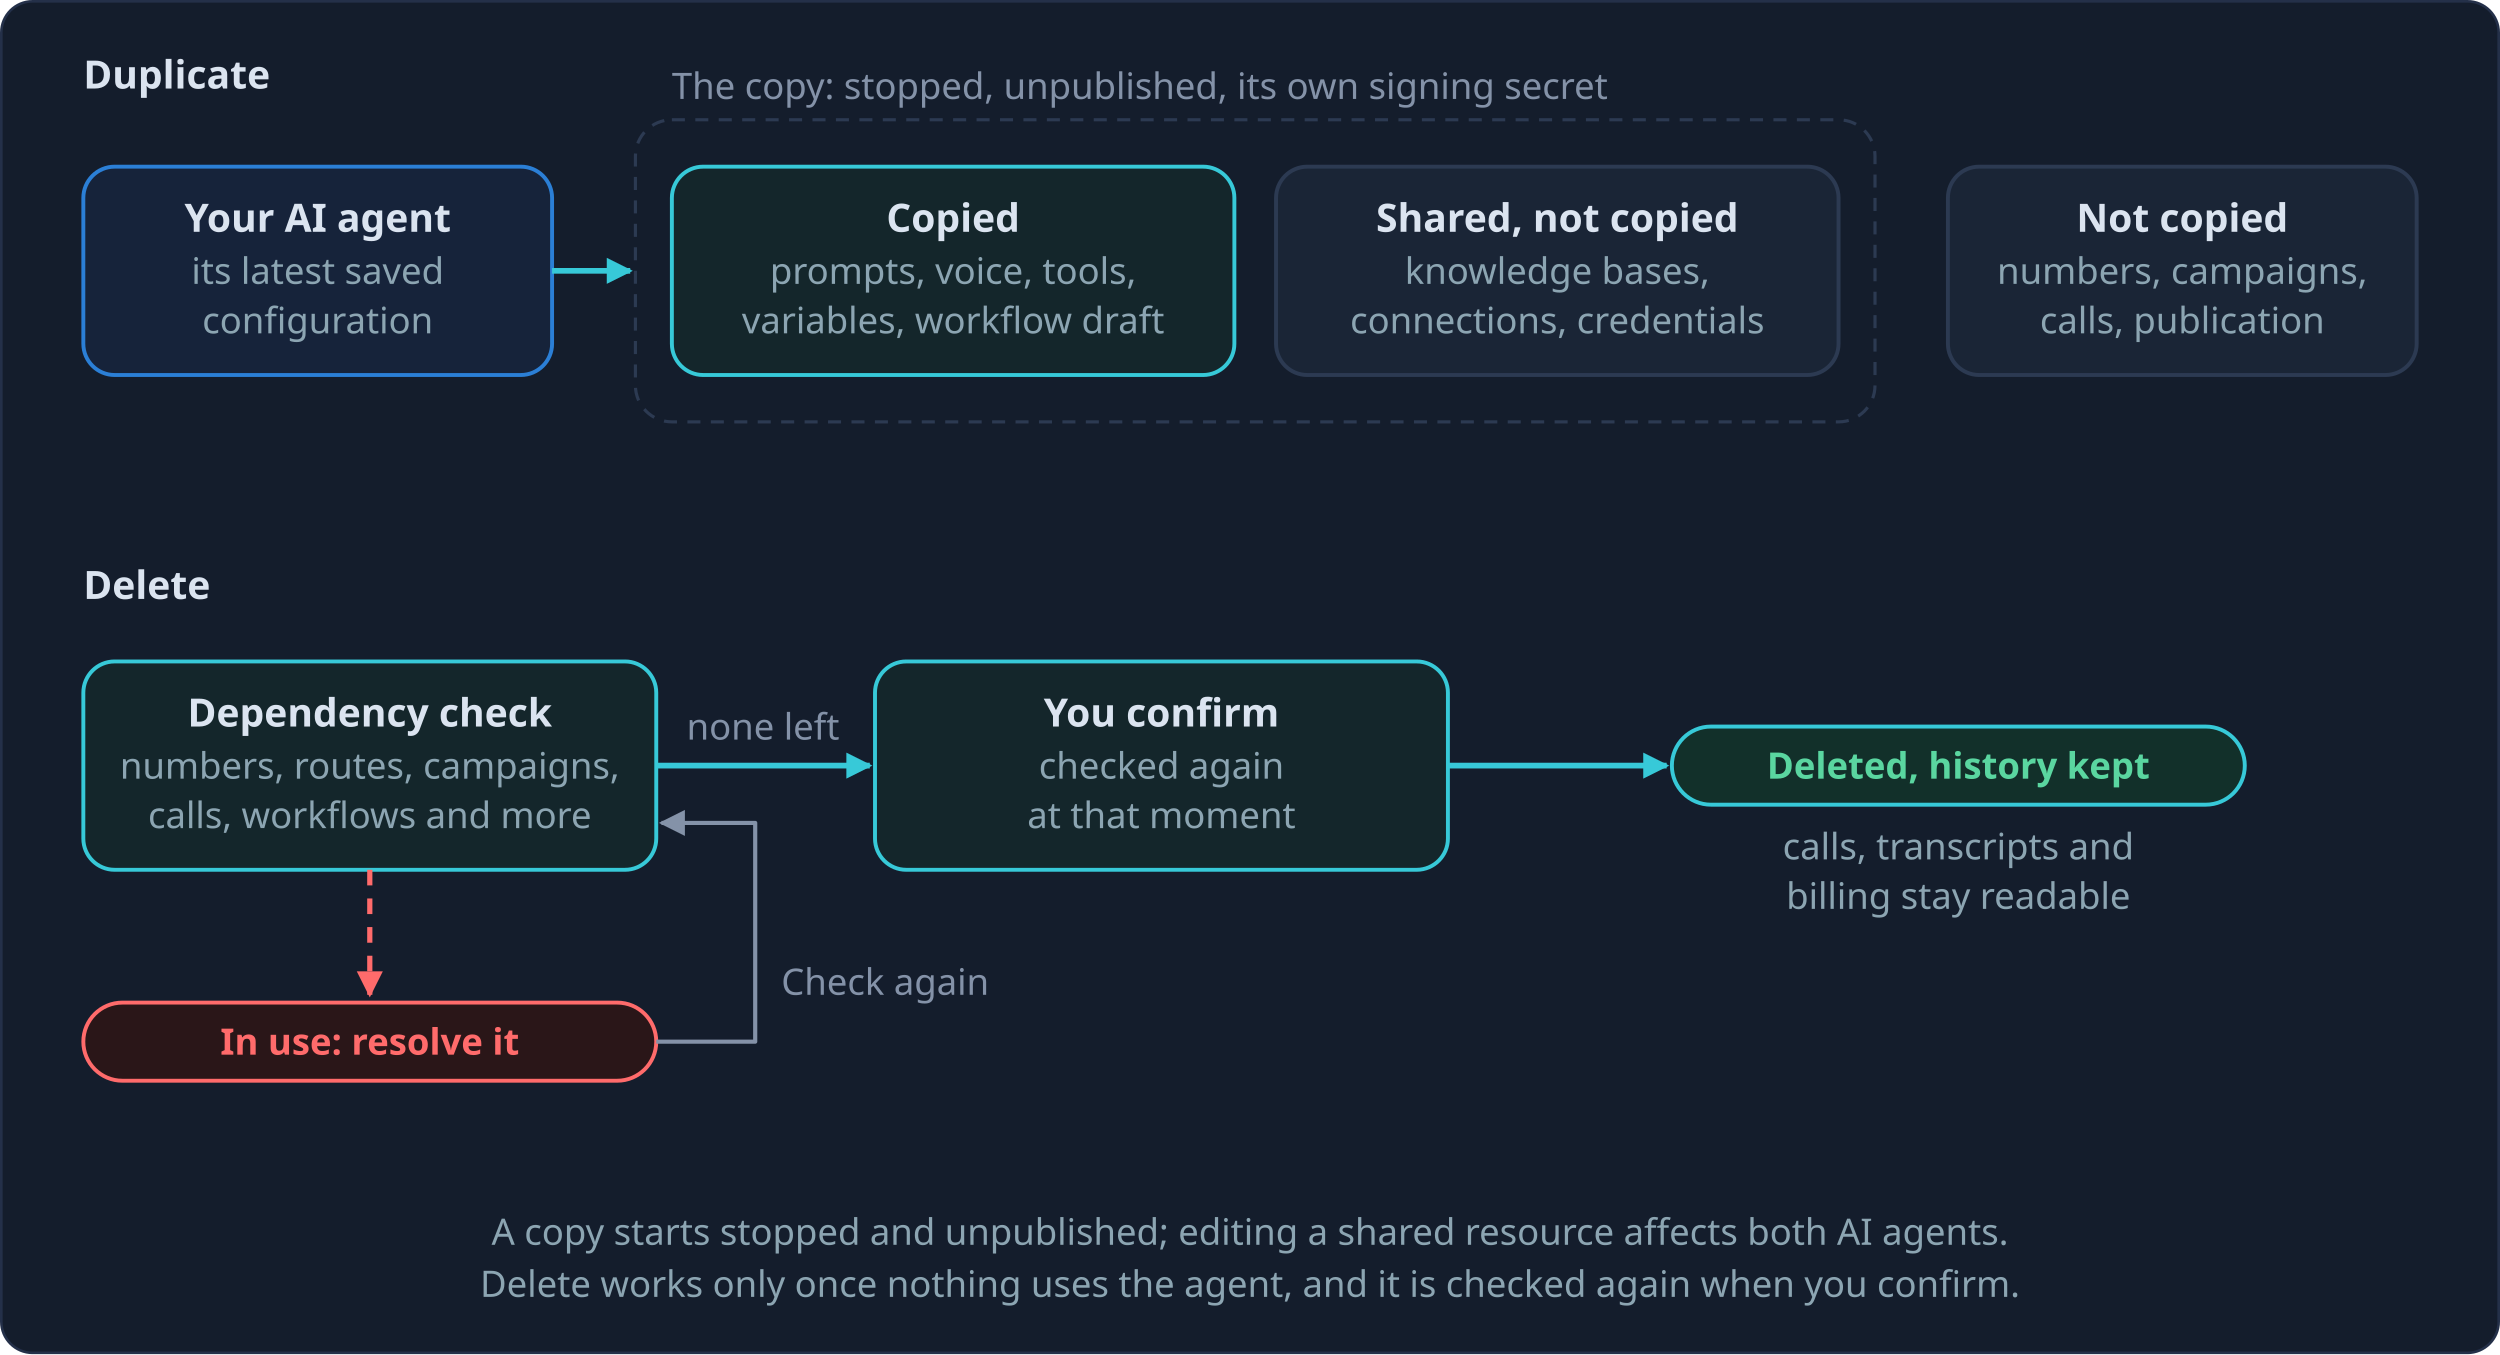
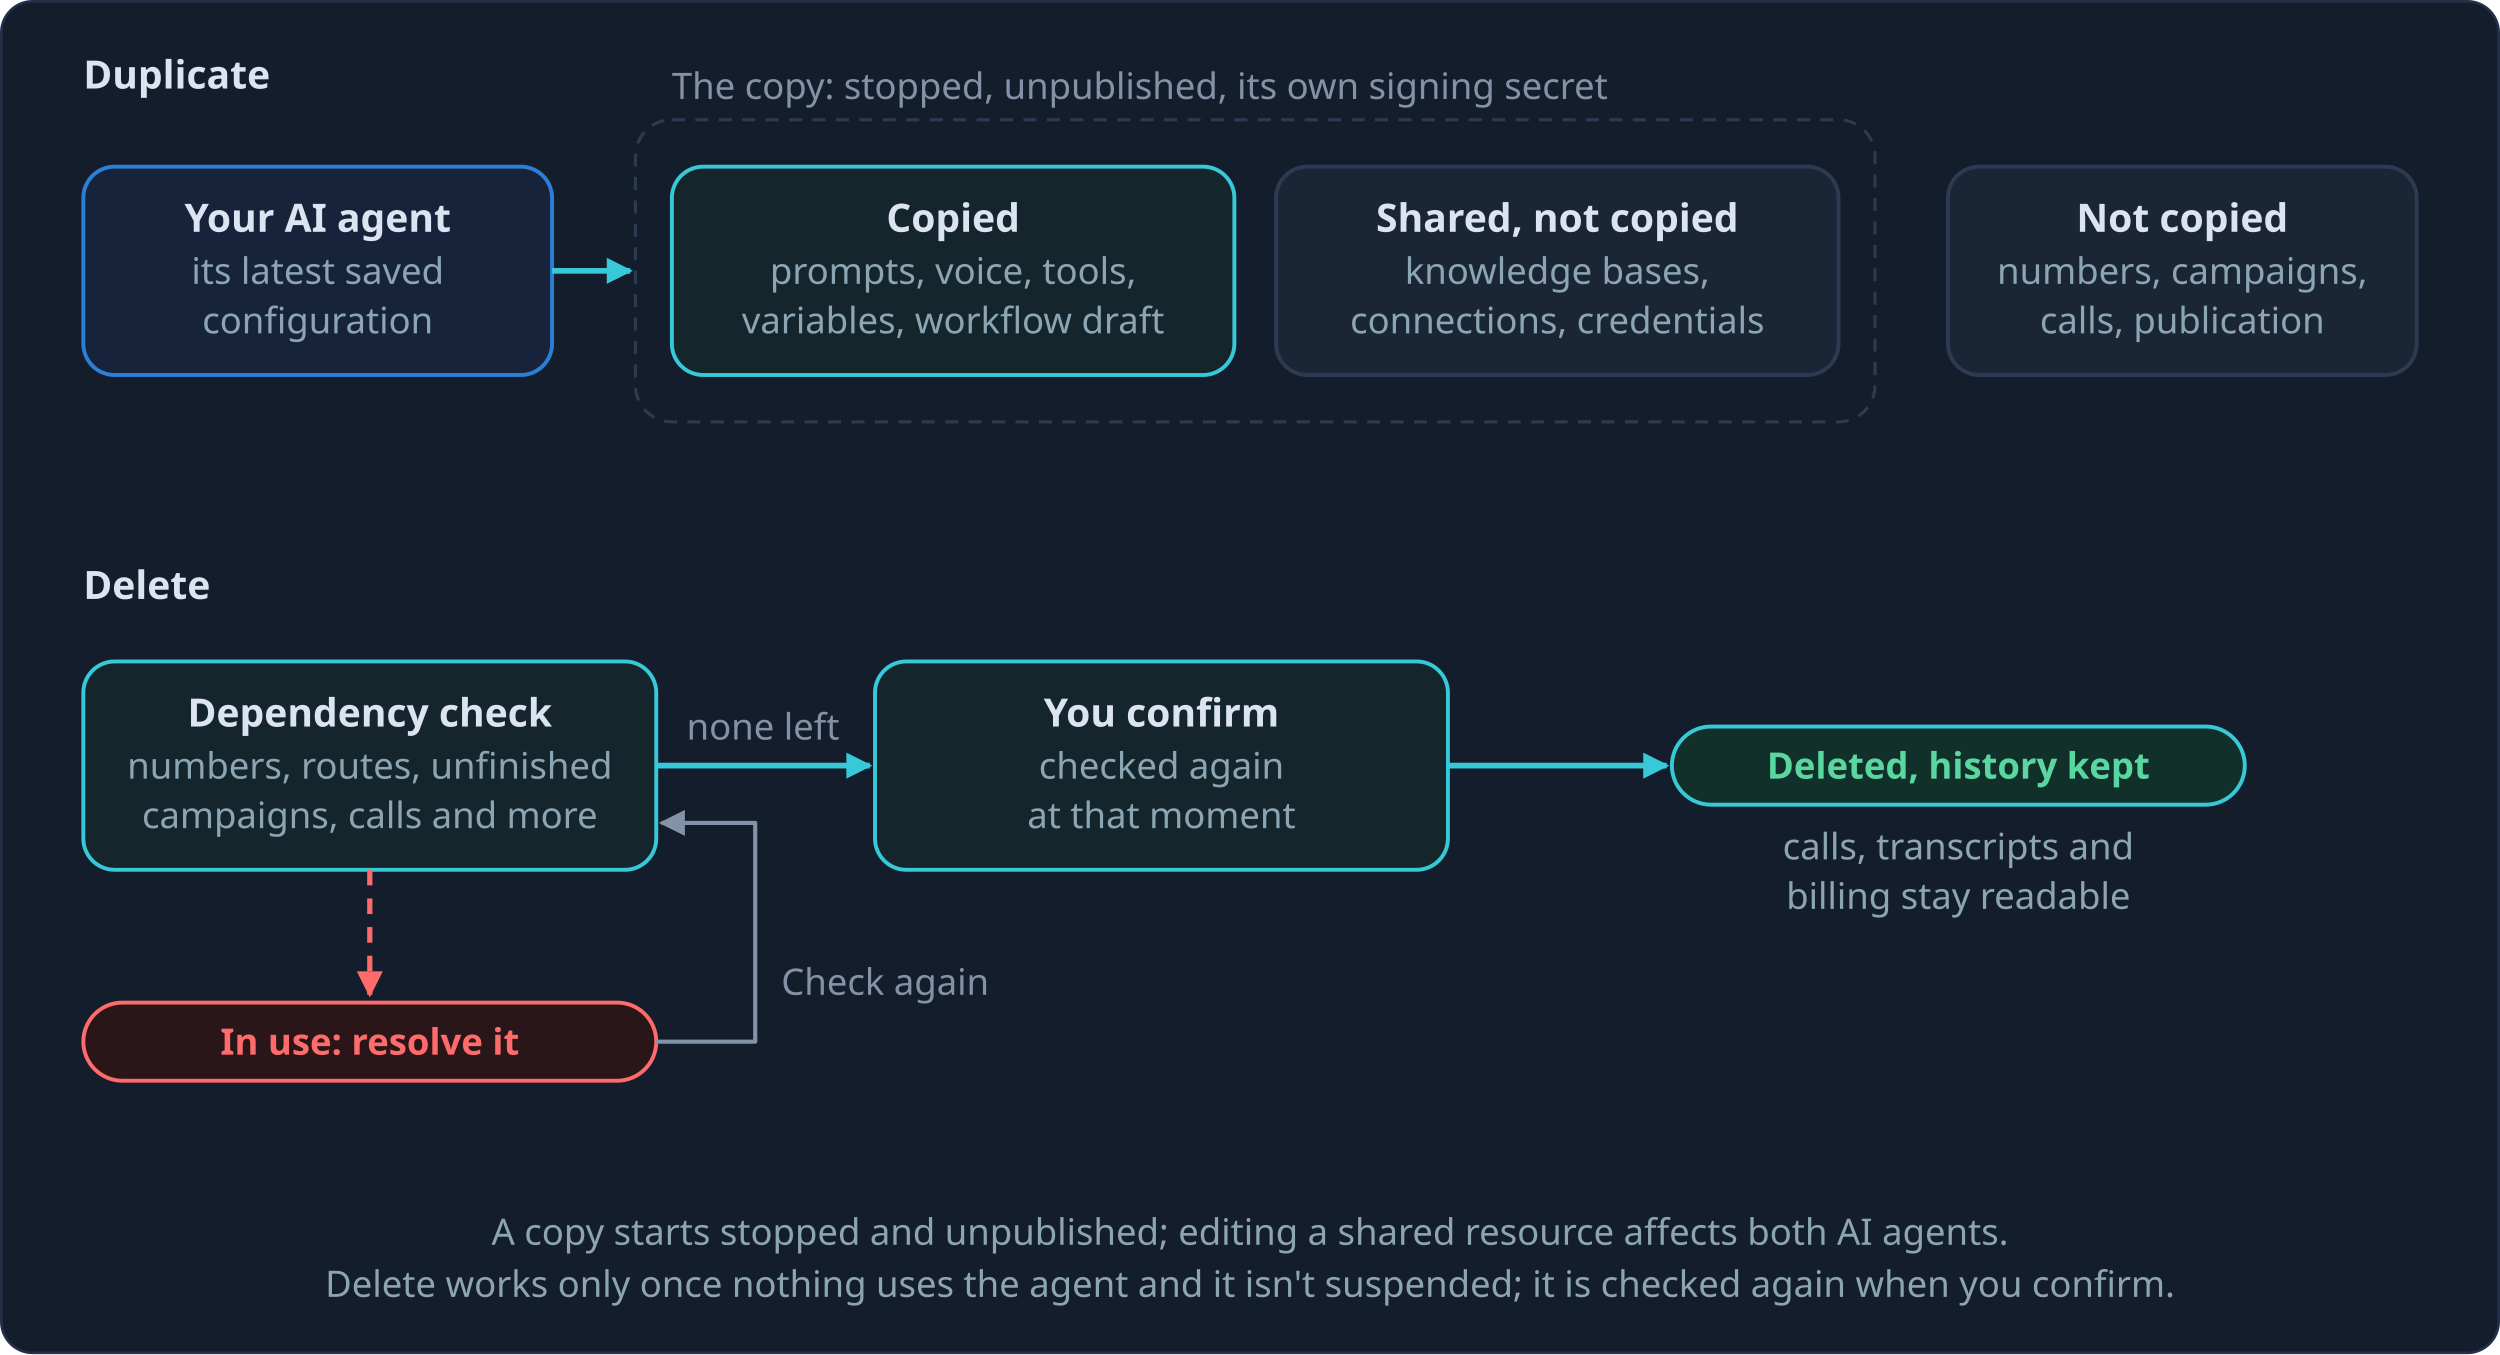
- <svg xmlns="http://www.w3.org/2000/svg" viewBox="0 0 960 520" width="960" height="520" role="img" aria-label="Duplicate makes a stopped, unpublished copy of an AI agent's latest saved configuration with its own signing secret: prompts, voice, tools, variables and the workflow draft are copied; knowledge bases, connections and credentials stay shared; numbers, campaigns, calls and publication are not copied. Delete first checks the agent's dependencies (numbers, routes, campaigns, calls, workflows and more); while any remain you resolve them and check again, and when you confirm it is checked once more before the agent is deleted, with its calls, transcripts and billing records kept." font-family="'Geist Variable', ui-sans-serif, system-ui, sans-serif">
+ <svg xmlns="http://www.w3.org/2000/svg" viewBox="0 0 960 520" width="960" height="520" role="img" aria-label="Duplicate makes a stopped, unpublished copy of an AI agent's latest saved configuration with its own signing secret: prompts, voice, tools, variables and the workflow draft are copied; knowledge bases, connections and credentials stay shared; numbers, campaigns, calls and publication are not copied. Delete first checks the agent's dependencies (numbers, routes, unfinished campaigns, calls, workflows and more) and is unavailable while the agent is suspended; while any remain you resolve them and check again, and when you confirm it is checked once more before the agent is deleted, with its calls, transcripts and billing records kept." font-family="'Geist Variable', ui-sans-serif, system-ui, sans-serif">
  <defs>
    <marker id="h-main" viewBox="0 0 10 10" refX="9" refY="5" markerWidth="10" markerHeight="10" markerUnits="userSpaceOnUse" orient="auto-start-reverse">
      <path d="M0,0 L10,5 L0,10 z" fill="#37c9d8" />
    </marker>
    <marker id="h-sec" viewBox="0 0 10 10" refX="9" refY="5" markerWidth="10" markerHeight="10" markerUnits="userSpaceOnUse" orient="auto-start-reverse">
      <path d="M0,0 L10,5 L0,10 z" fill="#8492a8" />
    </marker>
    <marker id="h-fail" viewBox="0 0 10 10" refX="9" refY="5" markerWidth="10" markerHeight="10" markerUnits="userSpaceOnUse" orient="auto-start-reverse">
      <path d="M0,0 L10,5 L0,10 z" fill="#ff6b6b" />
    </marker>
  </defs>
  <rect x="0.5" y="0.5" width="959" height="519" rx="12" fill="#141d2c" stroke="#243049" stroke-width="1" />
  <text x="32.0" y="34.0" font-size="15" fill="#dbe4f0" text-anchor="start" font-weight="600">Duplicate</text>
  <rect x="32" y="64" width="180" height="80" rx="12" fill="#16233a" stroke="#2b7fd6" stroke-width="1.5" />
  <text x="122.0" y="89.0" font-size="15" fill="#dbe4f0" text-anchor="middle" font-weight="600">Your AI agent</text>
  <text x="122.0" y="109.0" font-size="14" fill="#8ca5b2" text-anchor="middle">its latest saved</text>
  <text x="122.0" y="128.0" font-size="14" fill="#8ca5b2" text-anchor="middle">configuration</text>
  <rect x="244" y="46" width="476" height="116" rx="14" fill="none" stroke="#2c3a52" stroke-width="1.2" stroke-dasharray="5 4" />
  <text x="258.0" y="66.0" font-size="14" fill="#8492a8" text-anchor="start" />
  <text x="258.0" y="38.0" font-size="14" fill="#8492a8" text-anchor="start">The copy: stopped, unpublished, its own signing secret</text>
  <rect x="258" y="64" width="216" height="80" rx="12" fill="#14262b" stroke="#37c9d8" stroke-width="1.5" />
  <text x="366.0" y="89.0" font-size="15" fill="#dbe4f0" text-anchor="middle" font-weight="600">Copied</text>
  <text x="366.0" y="109.0" font-size="14" fill="#8ca5b2" text-anchor="middle">prompts, voice, tools,</text>
  <text x="366.0" y="128.0" font-size="14" fill="#8ca5b2" text-anchor="middle">variables, workflow draft</text>
  <rect x="490" y="64" width="216" height="80" rx="12" fill="#1a2536" stroke="#2c3a52" stroke-width="1.5" />
  <text x="598.0" y="89.0" font-size="15" fill="#dbe4f0" text-anchor="middle" font-weight="600">Shared, not copied</text>
  <text x="598.0" y="109.0" font-size="14" fill="#8ca5b2" text-anchor="middle">knowledge bases,</text>
  <text x="598.0" y="128.0" font-size="14" fill="#8ca5b2" text-anchor="middle">connections, credentials</text>
  <path d="M212,104 L242,104" fill="none" stroke="#37c9d8" stroke-width="2.2" stroke-linejoin="round" marker-end="url(#h-main)" />
  <rect x="748" y="64" width="180" height="80" rx="12" fill="#1a2536" stroke="#2c3a52" stroke-width="1.5" />
  <text x="838.0" y="89.0" font-size="15" fill="#dbe4f0" text-anchor="middle" font-weight="600">Not copied</text>
  <text x="838.0" y="109.0" font-size="14" fill="#8ca5b2" text-anchor="middle">numbers, campaigns,</text>
  <text x="838.0" y="128.0" font-size="14" fill="#8ca5b2" text-anchor="middle">calls, publication</text>
  <text x="32.0" y="230.0" font-size="15" fill="#dbe4f0" text-anchor="start" font-weight="600">Delete</text>
  <rect x="32" y="254" width="220" height="80" rx="12" fill="#14262b" stroke="#37c9d8" stroke-width="1.5" />
  <text x="142.0" y="279.0" font-size="15" fill="#dbe4f0" text-anchor="middle" font-weight="600">Dependency check</text>
-   <text x="142.0" y="299.0" font-size="14" fill="#8ca5b2" text-anchor="middle">numbers, routes, campaigns,</text>
-   <text x="142.0" y="318.0" font-size="14" fill="#8ca5b2" text-anchor="middle">calls, workflows and more</text>
+   <text x="142.0" y="299.0" font-size="14" fill="#8ca5b2" text-anchor="middle">numbers, routes, unfinished</text>
+   <text x="142.0" y="318.0" font-size="14" fill="#8ca5b2" text-anchor="middle">campaigns, calls and more</text>
  <rect x="336" y="254" width="220" height="80" rx="12" fill="#14262b" stroke="#37c9d8" stroke-width="1.5" />
  <text x="446.0" y="279.0" font-size="15" fill="#dbe4f0" text-anchor="middle" font-weight="600">You confirm</text>
  <text x="446.0" y="299.0" font-size="14" fill="#8ca5b2" text-anchor="middle">checked again</text>
  <text x="446.0" y="318.0" font-size="14" fill="#8ca5b2" text-anchor="middle">at that moment</text>
  <path d="M252,294 L334,294" fill="none" stroke="#37c9d8" stroke-width="2.2" stroke-linejoin="round" marker-end="url(#h-main)" />
  <text x="293.0" y="284.0" font-size="14" fill="#8492a8" text-anchor="middle">none left</text>
  <path d="M556,294 L640,294" fill="none" stroke="#37c9d8" stroke-width="2.2" stroke-linejoin="round" marker-end="url(#h-main)" />
  <rect x="642.0" y="279.0" width="220" height="30" rx="15.0" fill="#12302a" stroke="#37c9d8" stroke-width="1.5" />
  <text x="752.0" y="299.0" font-size="14" fill="#5ad6a0" text-anchor="middle" font-weight="600">Deleted, history kept</text>
  <text x="752.0" y="330.0" font-size="14" fill="#8ca5b2" text-anchor="middle">calls, transcripts and</text>
  <text x="752.0" y="349.0" font-size="14" fill="#8ca5b2" text-anchor="middle">billing stay readable</text>
  <path d="M142,334 L142,382" fill="none" stroke="#ff6b6b" stroke-width="2" stroke-linejoin="round" stroke-dasharray="6 5" marker-end="url(#h-fail)" />
  <rect x="32.0" y="385.0" width="220" height="30" rx="15.0" fill="#2a1618" stroke="#ff6b6b" stroke-width="1.5" />
  <text x="142.0" y="405.0" font-size="14" fill="#ff6b6b" text-anchor="middle" font-weight="600">In use: resolve it</text>
  <path d="M252,400 L290,400 L290,316 L254,316" fill="none" stroke="#8492a8" stroke-width="1.6" stroke-linejoin="round" marker-end="url(#h-sec)" />
  <text x="300.0" y="382.0" font-size="14" fill="#8492a8" text-anchor="start">Check again</text>
  <text x="480.0" y="478.0" font-size="14" fill="#8ca5b2" text-anchor="middle">A copy starts stopped and unpublished; editing a shared resource affects both AI agents.</text>
-   <text x="480.0" y="498.0" font-size="14" fill="#8ca5b2" text-anchor="middle">Delete works only once nothing uses the agent, and it is checked again when you confirm.</text>
+   <text x="480.0" y="498.0" font-size="14" fill="#8ca5b2" text-anchor="middle">Delete works only once nothing uses the agent and it isn't suspended; it is checked again when you confirm.</text>
</svg>
